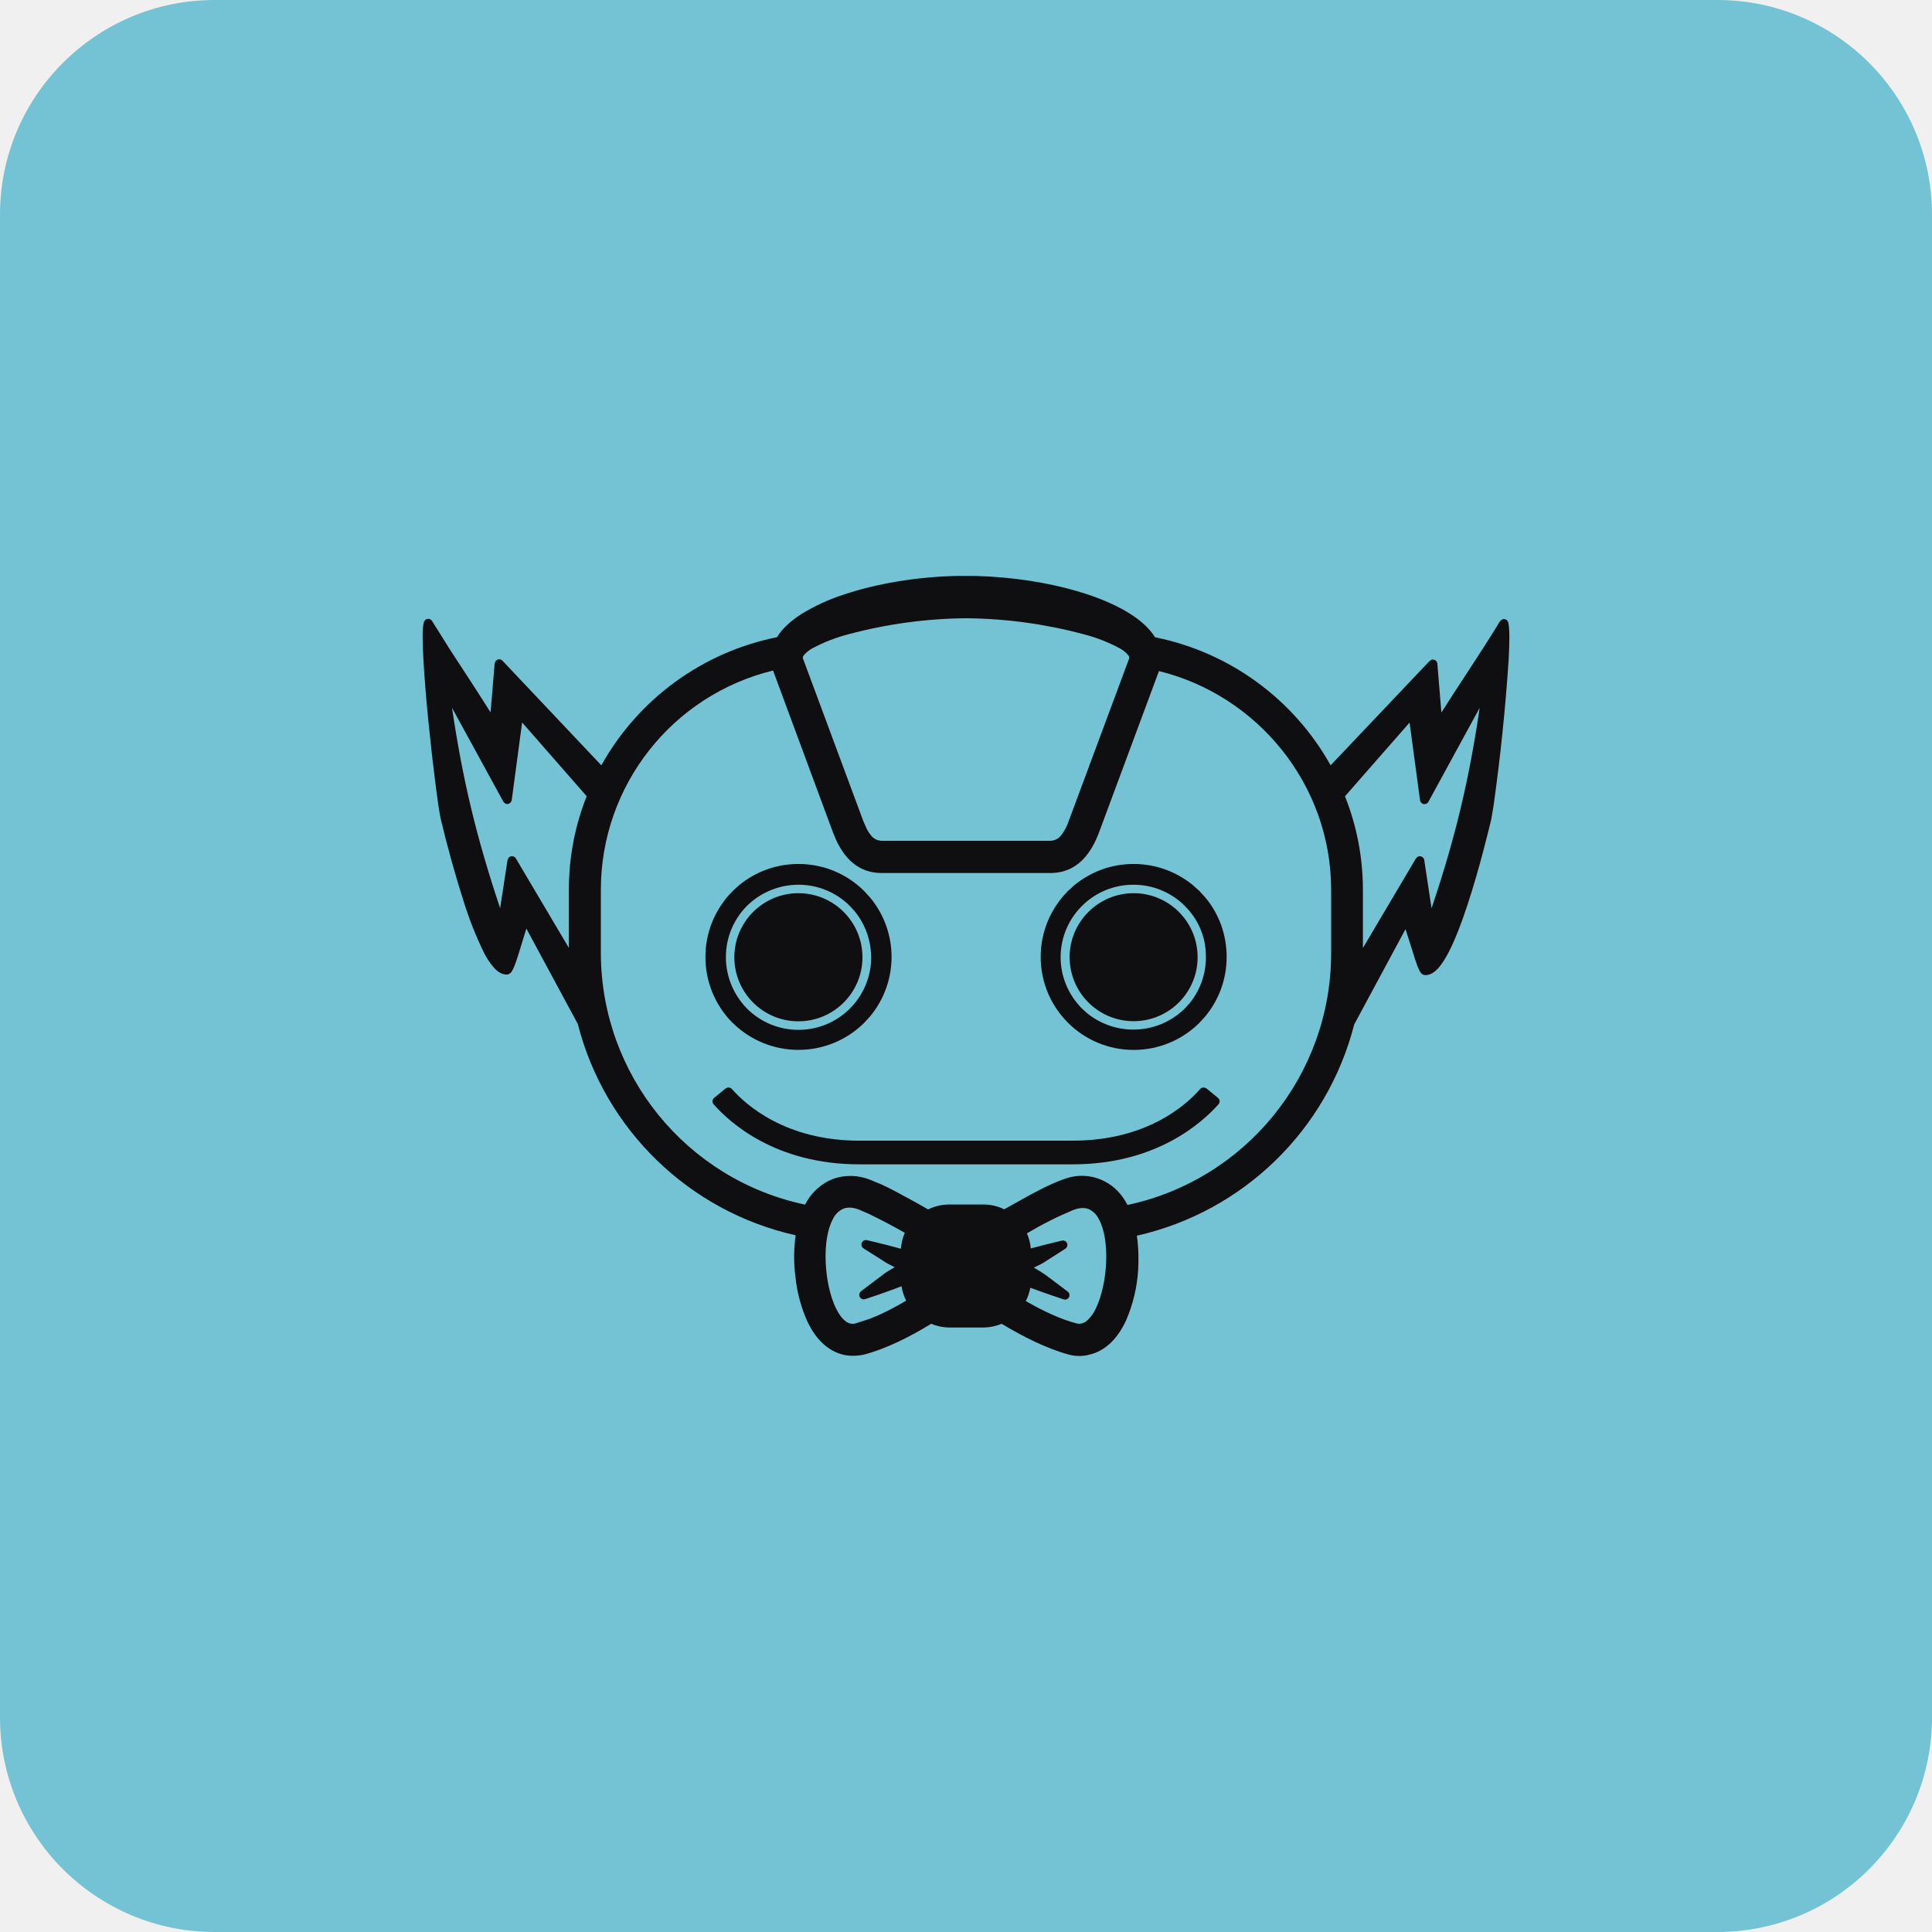
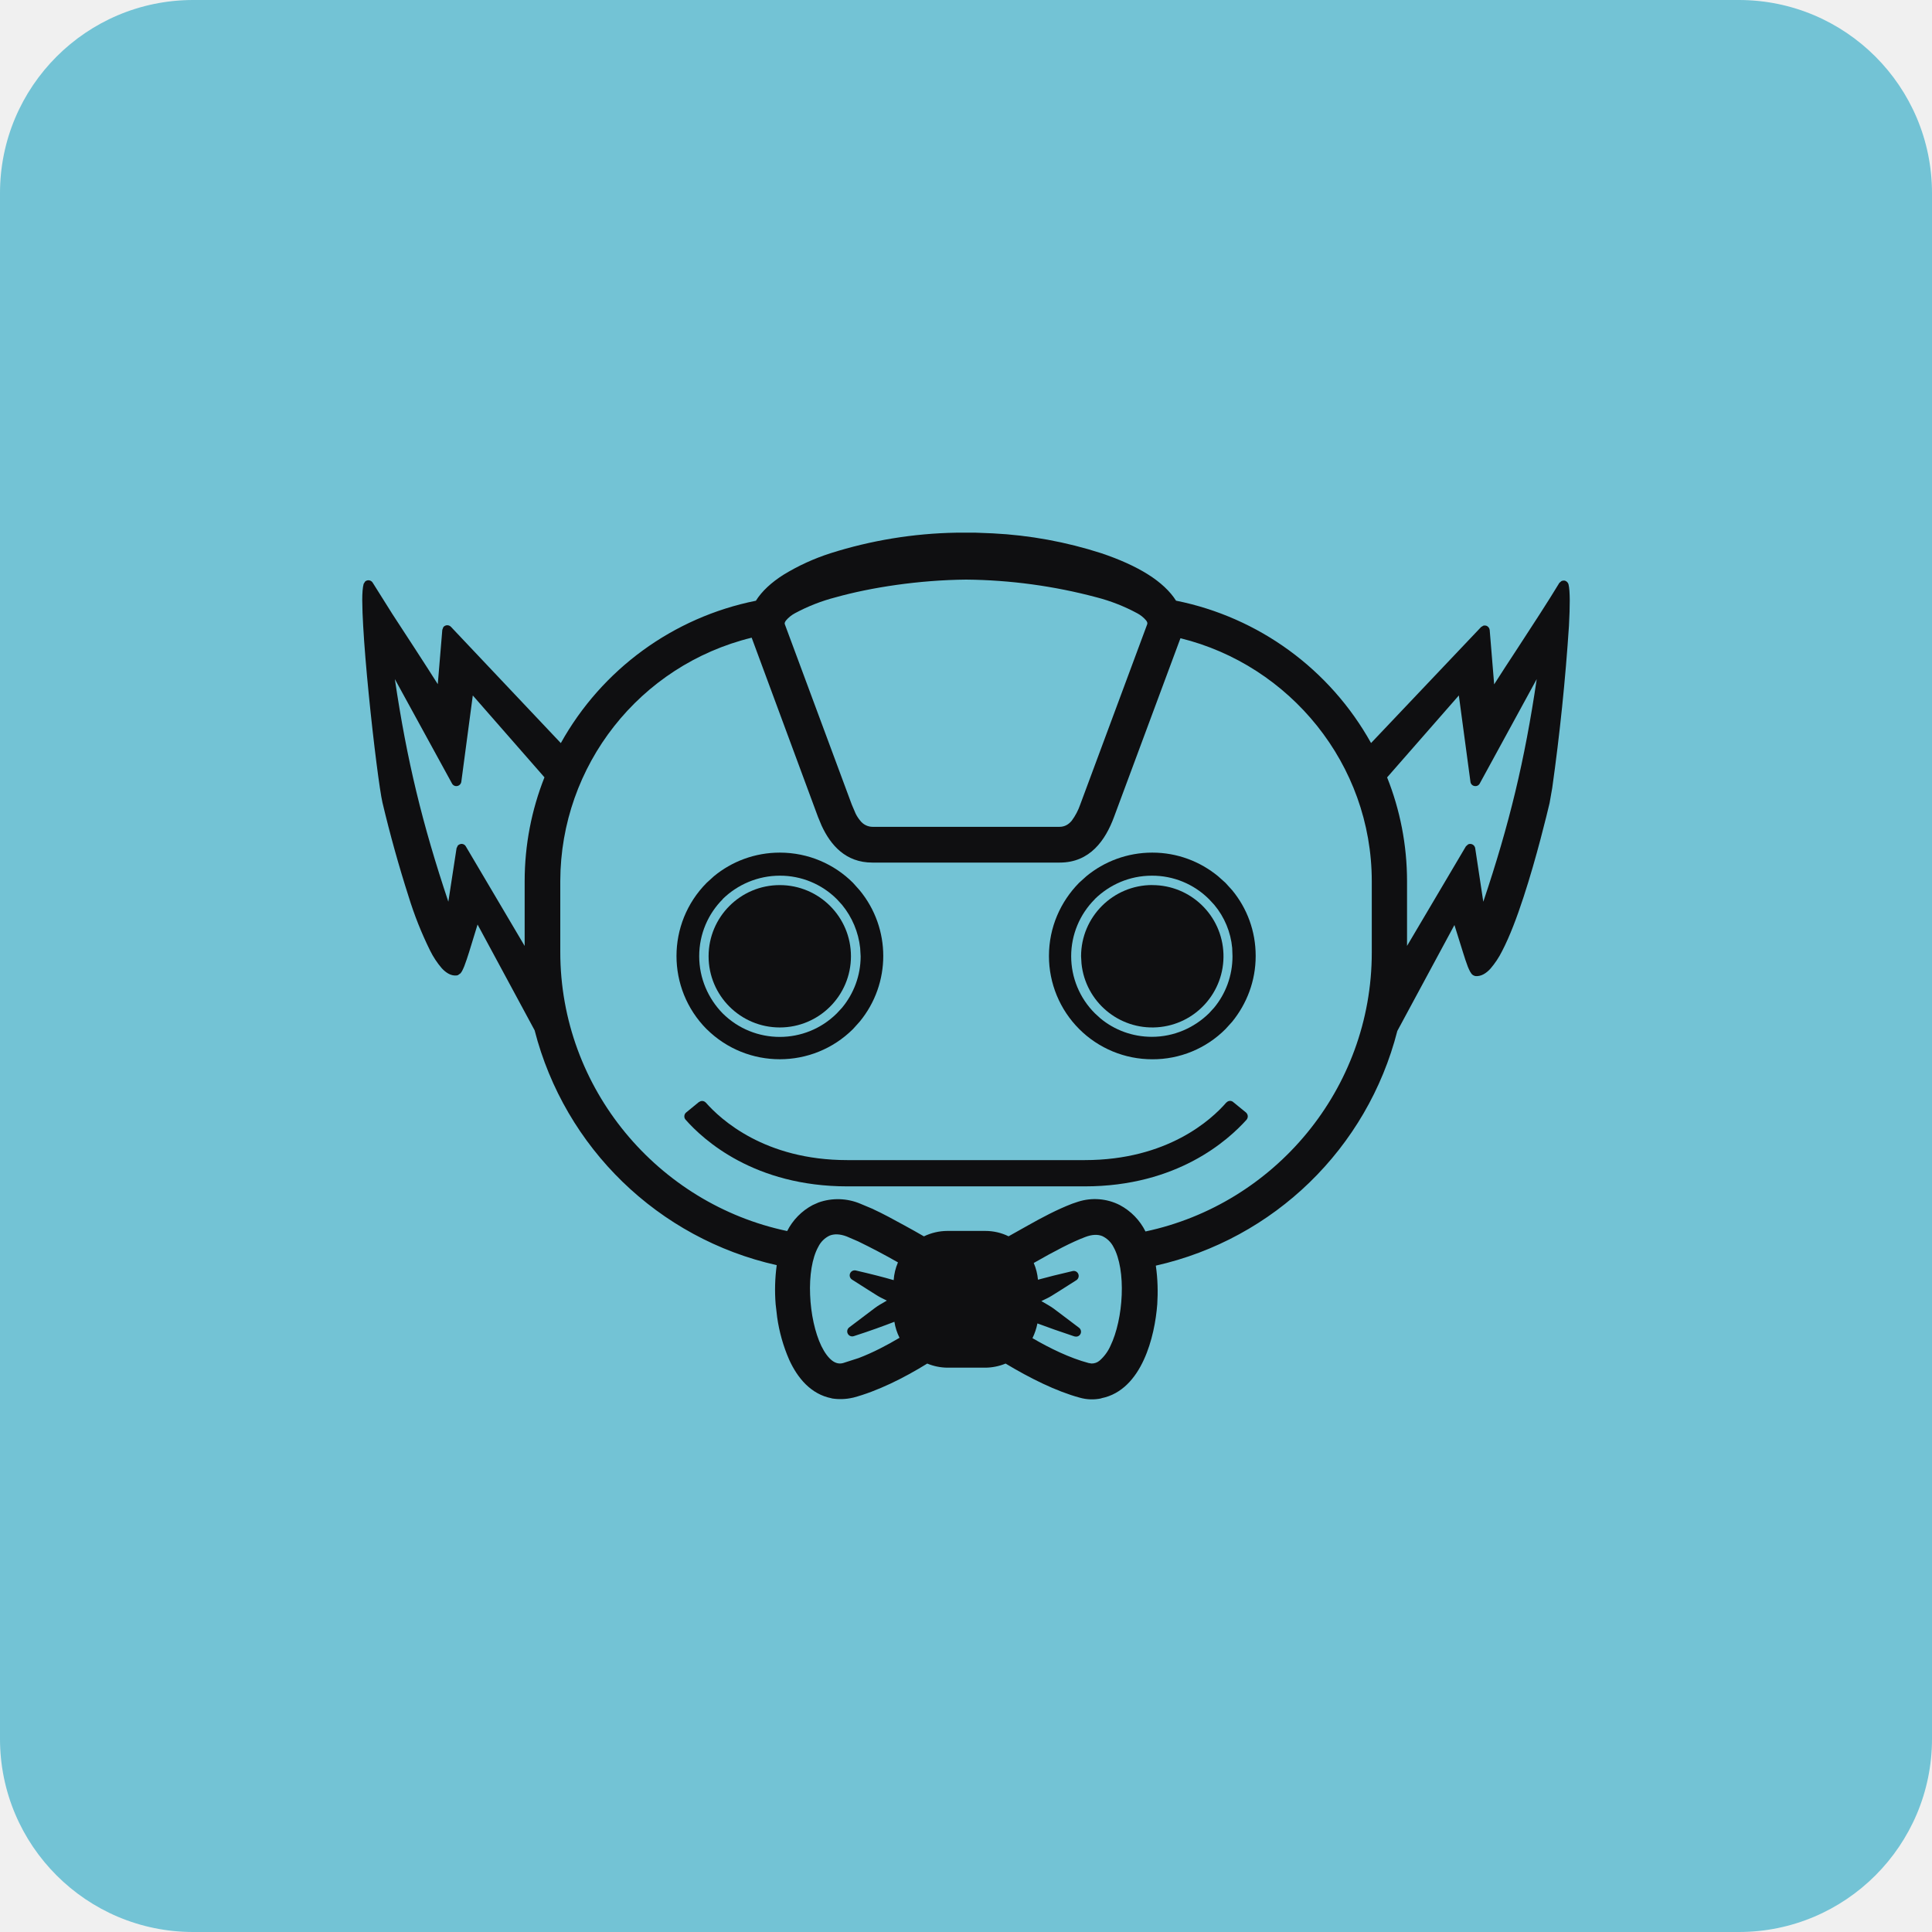
- <svg xmlns="http://www.w3.org/2000/svg" fill="none" viewBox="0 0 18 18">
+ <svg xmlns="http://www.w3.org/2000/svg" fill="none" viewBox="0 0 20 20">
  <rect width="100%" height="100%" rx="2px" ry="2px" fill="#73C3D5" />
-   <g transform="translate(9, 9) scale(0.5625) translate(-9, -9)">
+   <g transform="translate(10, 10) scale(0.625) translate(-10, -10)">
    <g fill="#0F0F11" clip-path="url(#a)">
-       <path d="m12.983 11.028.19.156a.08.08 0 0 1 .028.052.08.08 0 0 1-.02.056c-.272.304-1.03.993-2.412.993H7.232c-1.386 0-2.144-.69-2.412-.994a.08.08 0 0 1-.019-.056.08.08 0 0 1 .027-.051l.19-.156.026-.013a.08.08 0 0 1 .078.022c.22.25.876.856 2.11.856h3.537c1.235 0 1.89-.603 2.11-.856l.024-.018a.08.08 0 0 1 .08.01M6.225 7.794a1.061 1.061 0 1 1-.002 2.122 1.061 1.061 0 0 1 .002-2.122" />
-       <path fill-rule="evenodd" d="M6.225 7.31c.427 0 .813.173 1.09.45l.1.11a1.54 1.54 0 0 1 0 1.96l-.1.11a1.548 1.548 0 0 1-2.18.001h-.002a1.547 1.547 0 0 1 0-2.18l.11-.1a1.54 1.54 0 0 1 .982-.351m0 .344c-.33 0-.632.133-.852.349a1.2 1.2 0 0 0-.35.851c0 .33.134.631.35.852a1.207 1.207 0 0 0 1.703 0l.077-.085c.171-.207.277-.474.277-.766l-.008-.123a1.2 1.2 0 0 0-.27-.644l-.077-.084a1.2 1.2 0 0 0-.85-.35" clip-rule="evenodd" />
-       <path d="M11.777 7.794a1.06 1.06 0 1 1-1.055 1.169l-.006-.108c0-.586.475-1.061 1.061-1.061" />
-       <path fill-rule="evenodd" d="M11.777 7.31c.374 0 .713.132.98.35l.11.099.1.11c.222.268.35.608.35.981 0 .374-.132.714-.35.98l-.1.11a1.54 1.54 0 0 1-1.09.45 1.54 1.54 0 0 1-1.54-1.54c0-.427.172-.809.449-1.09l.11-.1a1.54 1.54 0 0 1 .981-.35m-.005.344a1.203 1.203 0 0 0-1.205 1.2c0 .33.135.631.355.852l.084.076a1.216 1.216 0 0 0 1.617-.077l.077-.084c.17-.207.274-.474.274-.767l-.005-.123a1.16 1.16 0 0 0-.267-.642l-.078-.085a1.2 1.2 0 0 0-.852-.35" clip-rule="evenodd" />
-       <path fill-rule="evenodd" d="M9.4 2.55c.583.035 1.15.14 1.619.297.268.09.508.197.7.32.18.114.322.244.412.388a4.3 4.3 0 0 1 2.908 2.121l1.64-1.729.035-.021a.1.1 0 0 1 .043.002c.027.01.047.035.05.064l.067.81c.09-.145.216-.337.35-.542.214-.327.453-.693.62-.97l.032-.029a.1.1 0 0 1 .042-.007c.03.004.055.026.063.055.014.052.018.137.019.238 0 .104-.004.234-.012.38a32.673 32.673 0 0 1-.25 2.417l-.038.227c-.04.162-.193.806-.39 1.404-.097.298-.207.589-.319.803-.056.107-.115.2-.176.265-.058.062-.133.115-.22.107a.1.1 0 0 1-.024-.007.1.1 0 0 1-.038-.03l-.019-.03a1 1 0 0 1-.033-.072 3 3 0 0 1-.071-.211l-.13-.411-.85 1.579a4.81 4.81 0 0 1-3.6 3.499c.029.2.032.4.021.573a2.5 2.5 0 0 1-.2.831c-.125.27-.325.511-.633.572l.001.001a.66.66 0 0 1-.323-.01c-.353-.095-.749-.293-1.106-.508a.8.8 0 0 1-.3.062h-.566a.8.8 0 0 1-.302-.062c-.354.219-.748.414-1.106.509h-.003a.8.8 0 0 1-.315.01h-.002c-.308-.062-.507-.303-.631-.574a2.4 2.4 0 0 1-.18-.637l-.022-.193a2.6 2.6 0 0 1 .015-.581 4.81 4.81 0 0 1-3.608-3.5l-.852-1.58-.127.414c-.026.083-.05.156-.072.21a.6.6 0 0 1-.053.103l-.041.029-.02.005c-.087.007-.162-.046-.22-.109a1.2 1.2 0 0 1-.175-.264 6 6 0 0 1-.32-.804 19 19 0 0 1-.39-1.4c-.04-.171-.133-.9-.205-1.622a24 24 0 0 1-.082-1.018A7 7 0 0 1 0 3.543c0-.101.006-.187.02-.24l.023-.035a.075.075 0 0 1 .113.017l.293.468.329.504c.133.205.257.398.347.542l.068-.81.016-.04a.075.075 0 0 1 .114-.005L2.96 5.676a4.3 4.3 0 0 1 2.908-2.122c.09-.144.233-.274.412-.388a3.3 3.3 0 0 1 .7-.32c.538-.18 1.202-.292 1.872-.307h.297zM7.223 13.033c-.109-.041-.192-.038-.257-.012a.35.35 0 0 0-.168.165c-.094.17-.134.435-.122.717.011.281.072.565.169.764q.073.15.16.216.079.06.164.037l.23-.074c.209-.08.42-.19.61-.303a.8.8 0 0 1-.077-.239q-.238.094-.603.214a.075.075 0 0 1-.068-.131l.384-.29c.048-.036.09-.059.175-.108-.066-.034-.103-.05-.146-.076-.06-.037-.145-.095-.373-.237a.075.075 0 0 1 .056-.136q.339.079.565.143a.8.8 0 0 1 .064-.264 10 10 0 0 0-.594-.313zm3.808-.007c-.064-.025-.147-.026-.256.016a6 6 0 0 0-.766.386.8.8 0 0 1 .064.25q.212-.058.515-.13a.075.075 0 0 1 .086.044.076.076 0 0 1-.03.092l-.367.234c-.048.028-.085.044-.153.078.087.051.128.074.18.111.065.046.151.114.38.285.029.022.039.062.022.094a.08.08 0 0 1-.064.04l-.026-.004q-.324-.108-.551-.193a.8.8 0 0 1-.074.22c.257.15.558.297.837.37l.042.007a.2.2 0 0 0 .123-.043.6.6 0 0 0 .16-.216c.095-.199.157-.482.168-.762.012-.282-.028-.547-.122-.715a.35.35 0 0 0-.168-.164m-5.227-8.92a3.74 3.74 0 0 0-2.852 3.626v1.06a4.266 4.266 0 0 0 3.382 4.16.9.9 0 0 1 .379-.387l.087-.04a.87.87 0 0 1 .623.02l.172.071c.17.078.335.169.493.256q.141.076.284.16a.8.8 0 0 1 .348-.082h.566q.185 0 .347.08l.283-.158c.207-.117.437-.24.667-.328l.087-.03a.82.82 0 0 1 .62.05c.176.088.3.23.385.394A4.266 4.266 0 0 0 15.048 8.8v-1.06c0-1.748-1.222-3.224-2.852-3.625l-.99 2.665c-.128.346-.358.68-.809.68H7.603c-.394 0-.62-.256-.756-.551l-.053-.129zm-5.317.618c.18 1.217.41 2.162.797 3.319l.122-.798.02-.041a.075.075 0 0 1 .118.014L2.422 8.7v-.962c0-.547.104-1.07.295-1.55L1.648 4.966l-.172 1.286a.08.08 0 0 1-.06.064.075.075 0 0 1-.079-.038zm16.172 1.556a.075.075 0 0 1-.079.038.075.075 0 0 1-.06-.064l-.173-1.286-1.07 1.221c.192.482.297 1.004.297 1.551v.962l.878-1.484.033-.03a.075.075 0 0 1 .105.057l.121.799c.39-1.157.618-2.106.797-3.32zm-7.656-3.04a7.8 7.8 0 0 0-1.945.264 2.7 2.7 0 0 0-.608.237.5.5 0 0 0-.135.11c-.022.03-.02.045-.016.054l.998 2.689.058.134a.6.6 0 0 0 .07.107.23.23 0 0 0 .183.091h2.784a.23.23 0 0 0 .184-.091.8.8 0 0 0 .127-.241l1-2.69v-.019a.1.1 0 0 0-.017-.035.5.5 0 0 0-.134-.109 2.7 2.7 0 0 0-.607-.237 7.8 7.8 0 0 0-1.942-.264" clip-rule="evenodd" />
+       <path d="m14.426 12.254.211.172a.09.09 0 0 1 .03.059.09.09 0 0 1-.02.061c-.304.338-1.146 1.104-2.681 1.104h-3.93c-1.54 0-2.382-.766-2.681-1.105a.08.08 0 0 1-.02-.061.08.08 0 0 1 .03-.058l.21-.172.03-.015c.03-.01.064 0 .086.024.245.277.973.952 2.344.952h3.93c1.373 0 2.101-.671 2.345-.952l.026-.02a.08.08 0 0 1 .09.01M6.916 8.66a1.179 1.179 0 1 1-.001 2.358 1.179 1.179 0 0 1 .001-2.358" />
+       <path fill-rule="evenodd" d="M6.916 8.122c.475 0 .904.192 1.212.5l.11.123a1.71 1.71 0 0 1 0 2.178l-.11.122a1.72 1.72 0 0 1-2.423.001h-.001a1.72 1.72 0 0 1 0-2.423l.122-.111c.295-.243.676-.39 1.09-.39m0 .382c-.365 0-.702.148-.947.388l.002.001c-.24.24-.39.574-.39.945 0 .366.149.701.388.946a1.341 1.341 0 0 0 1.892 0l.087-.094c.19-.23.307-.527.307-.85l-.008-.138a1.36 1.36 0 0 0-.3-.715l-.086-.094a1.33 1.33 0 0 0-.945-.389" clip-rule="evenodd" />
+       <path d="M13.086 8.66a1.179 1.179 0 1 1-1.173 1.299l-.007-.12c0-.651.528-1.18 1.18-1.18" />
+       <path fill-rule="evenodd" d="M13.086 8.122c.415 0 .791.147 1.088.39l.122.109.001.001.111.122c.246.298.39.675.39 1.09s-.148.792-.39 1.09l-.11.121a1.7 1.7 0 0 1-1.212.5 1.71 1.71 0 0 1-1.712-1.711c0-.475.192-.9.499-1.212l.122-.11c.295-.243.676-.39 1.09-.39m-.006.382c-.37 0-.7.148-.946.388l.001.001a1.335 1.335 0 0 0 0 1.89l.094.086c.23.19.527.304.851.304.366 0 .701-.15.946-.39l.085-.093c.19-.23.304-.527.304-.852l-.005-.137a1.3 1.3 0 0 0-.296-.713l-.088-.095a1.33 1.33 0 0 0-.946-.389" clip-rule="evenodd" />
+       <path fill-rule="evenodd" d="M10.444 2.834a7 7 0 0 1 1.8.33c.297.1.563.218.778.355.199.126.357.272.457.43a4.77 4.77 0 0 1 3.23 2.358l1.822-1.921.04-.024a.1.1 0 0 1 .048.002c.03.011.052.04.055.071l.074.9c.102-.16.24-.374.39-.601.237-.364.503-.77.69-1.08l.035-.03a.1.1 0 0 1 .046-.008c.033.004.06.029.07.06.015.058.02.153.021.265 0 .116-.004.26-.013.423a36.485 36.485 0 0 1-.277 2.686l-.044.251c-.043.18-.214.896-.432 1.56-.108.331-.23.654-.355.893a1.4 1.4 0 0 1-.195.293c-.065.07-.148.128-.244.12a.1.1 0 0 1-.027-.008.1.1 0 0 1-.043-.034l-.021-.033a1 1 0 0 1-.037-.08 4 4 0 0 1-.079-.234l-.143-.457-.946 1.755a5.34 5.34 0 0 1-4 3.887c.033.222.036.446.024.637-.02.268-.083.62-.223.923-.138.301-.36.568-.703.636l.001.002a.73.73 0 0 1-.358-.011c-.393-.106-.833-.327-1.229-.565a.9.9 0 0 1-.334.068h-.63a.9.9 0 0 1-.334-.068c-.393.243-.832.46-1.229.565h-.003a.9.9 0 0 1-.35.012l-.002-.002c-.343-.067-.564-.335-.702-.637a2.7 2.7 0 0 1-.2-.707l-.025-.215a3 3 0 0 1 .018-.646 5.35 5.35 0 0 1-4.01-3.89L1.91 9.313l-.141.459a4 4 0 0 1-.08.234 1 1 0 0 1-.037.08l-.023.034-.045.032-.023.005c-.096.009-.179-.05-.244-.12a1.4 1.4 0 0 1-.194-.294 6 6 0 0 1-.355-.893 21 21 0 0 1-.433-1.556c-.045-.19-.149-1-.228-1.801-.04-.403-.074-.806-.092-1.132A8 8 0 0 1 0 3.937c0-.113.007-.208.023-.266l.025-.04a.083.083 0 0 1 .125.02l.326.519c.12.186.246.378.365.56.149.228.285.442.387.602l.075-.9.017-.045a.084.084 0 0 1 .126-.005l1.82 1.926A4.77 4.77 0 0 1 6.52 3.95c.1-.16.259-.305.458-.431a3.6 3.6 0 0 1 .779-.356 7.3 7.3 0 0 1 2.078-.34h.33zM8.025 14.48c-.12-.046-.213-.043-.285-.014a.4.4 0 0 0-.186.184c-.105.188-.149.483-.136.797.012.312.08.627.187.849q.082.166.178.24.088.067.183.04l.255-.082c.232-.088.466-.21.678-.336a.9.9 0 0 1-.085-.265c-.177.068-.399.15-.67.237a.083.083 0 0 1-.076-.146l.426-.322c.054-.04.1-.065.195-.12-.074-.037-.114-.055-.162-.085-.068-.04-.162-.104-.415-.263a.083.083 0 0 1 .063-.151q.376.087.627.16a.9.9 0 0 1 .071-.294 11 11 0 0 0-.66-.348zm4.231-.007c-.07-.028-.163-.03-.284.017-.22.083-.506.232-.85.429a.9.9 0 0 1 .07.277q.236-.065.573-.143c.04-.01.08.011.095.048a.084.084 0 0 1-.032.103c-.245.154-.34.218-.41.259-.052.032-.093.05-.17.087.098.057.144.082.202.123.07.051.167.127.42.317a.083.083 0 0 1 .026.105.08.08 0 0 1-.072.044l-.029-.004q-.36-.12-.612-.215a1 1 0 0 1-.082.244c.286.167.62.33.93.412l.047.008a.2.2 0 0 0 .136-.049.7.7 0 0 0 .177-.24c.107-.22.176-.535.188-.846.013-.313-.032-.608-.136-.795a.4.4 0 0 0-.187-.181M6.45 4.562a4.16 4.16 0 0 0-3.17 4.028v1.177c0 2.269 1.62 4.173 3.758 4.623a1 1 0 0 1 .422-.43l.097-.043a.96.96 0 0 1 .692.02l.191.08c.189.086.372.188.548.284q.156.085.315.177a.9.9 0 0 1 .386-.09h.63c.135 0 .267.03.386.089l.314-.176c.23-.13.485-.266.74-.364l.098-.033a.91.91 0 0 1 .689.055 1 1 0 0 1 .427.438c2.135-.453 3.748-2.355 3.748-4.62V8.598c0-1.942-1.358-3.582-3.169-4.027l-1.1 2.96c-.142.385-.398.756-.899.756H8.448c-.438 0-.689-.285-.84-.613l-.059-.142zM.54 5.248c.2 1.352.456 2.402.886 3.687l.136-.886.022-.046a.1.1 0 0 1 .043-.023.08.08 0 0 1 .088.038l.975 1.65V8.598c0-.607.116-1.188.328-1.723L1.831 5.519l-.19 1.428a.084.084 0 0 1-.068.072.08.08 0 0 1-.087-.043zM18.51 6.976a.08.08 0 0 1-.088.043.08.08 0 0 1-.067-.072l-.192-1.428-1.188 1.357c.213.535.33 1.115.33 1.723v1.068l.975-1.649.037-.033a.084.084 0 0 1 .117.064l.134.887c.432-1.285.686-2.339.885-3.688zM10.004 3.6c-.785.007-1.58.13-2.162.293a3 3 0 0 0-.675.264.5.5 0 0 0-.15.122c-.024.032-.022.05-.018.06l1.109 2.987.064.15a.6.6 0 0 0 .077.118.26.26 0 0 0 .204.101h3.094c.086 0 .15-.037.204-.101a1 1 0 0 0 .141-.268l1.11-2.988.002-.021a.1.1 0 0 0-.02-.04.5.5 0 0 0-.149-.12 3 3 0 0 0-.674-.264 8.7 8.7 0 0 0-2.157-.293" clip-rule="evenodd" />
    </g>
    <defs>
      <clipPath id="a">
-         <path fill="#fff" d="M0 0h18v18H0z" />
+         <path fill="#fff" d="M0 0h20v20H0z" />
      </clipPath>
    </defs>
  </g>
</svg>
